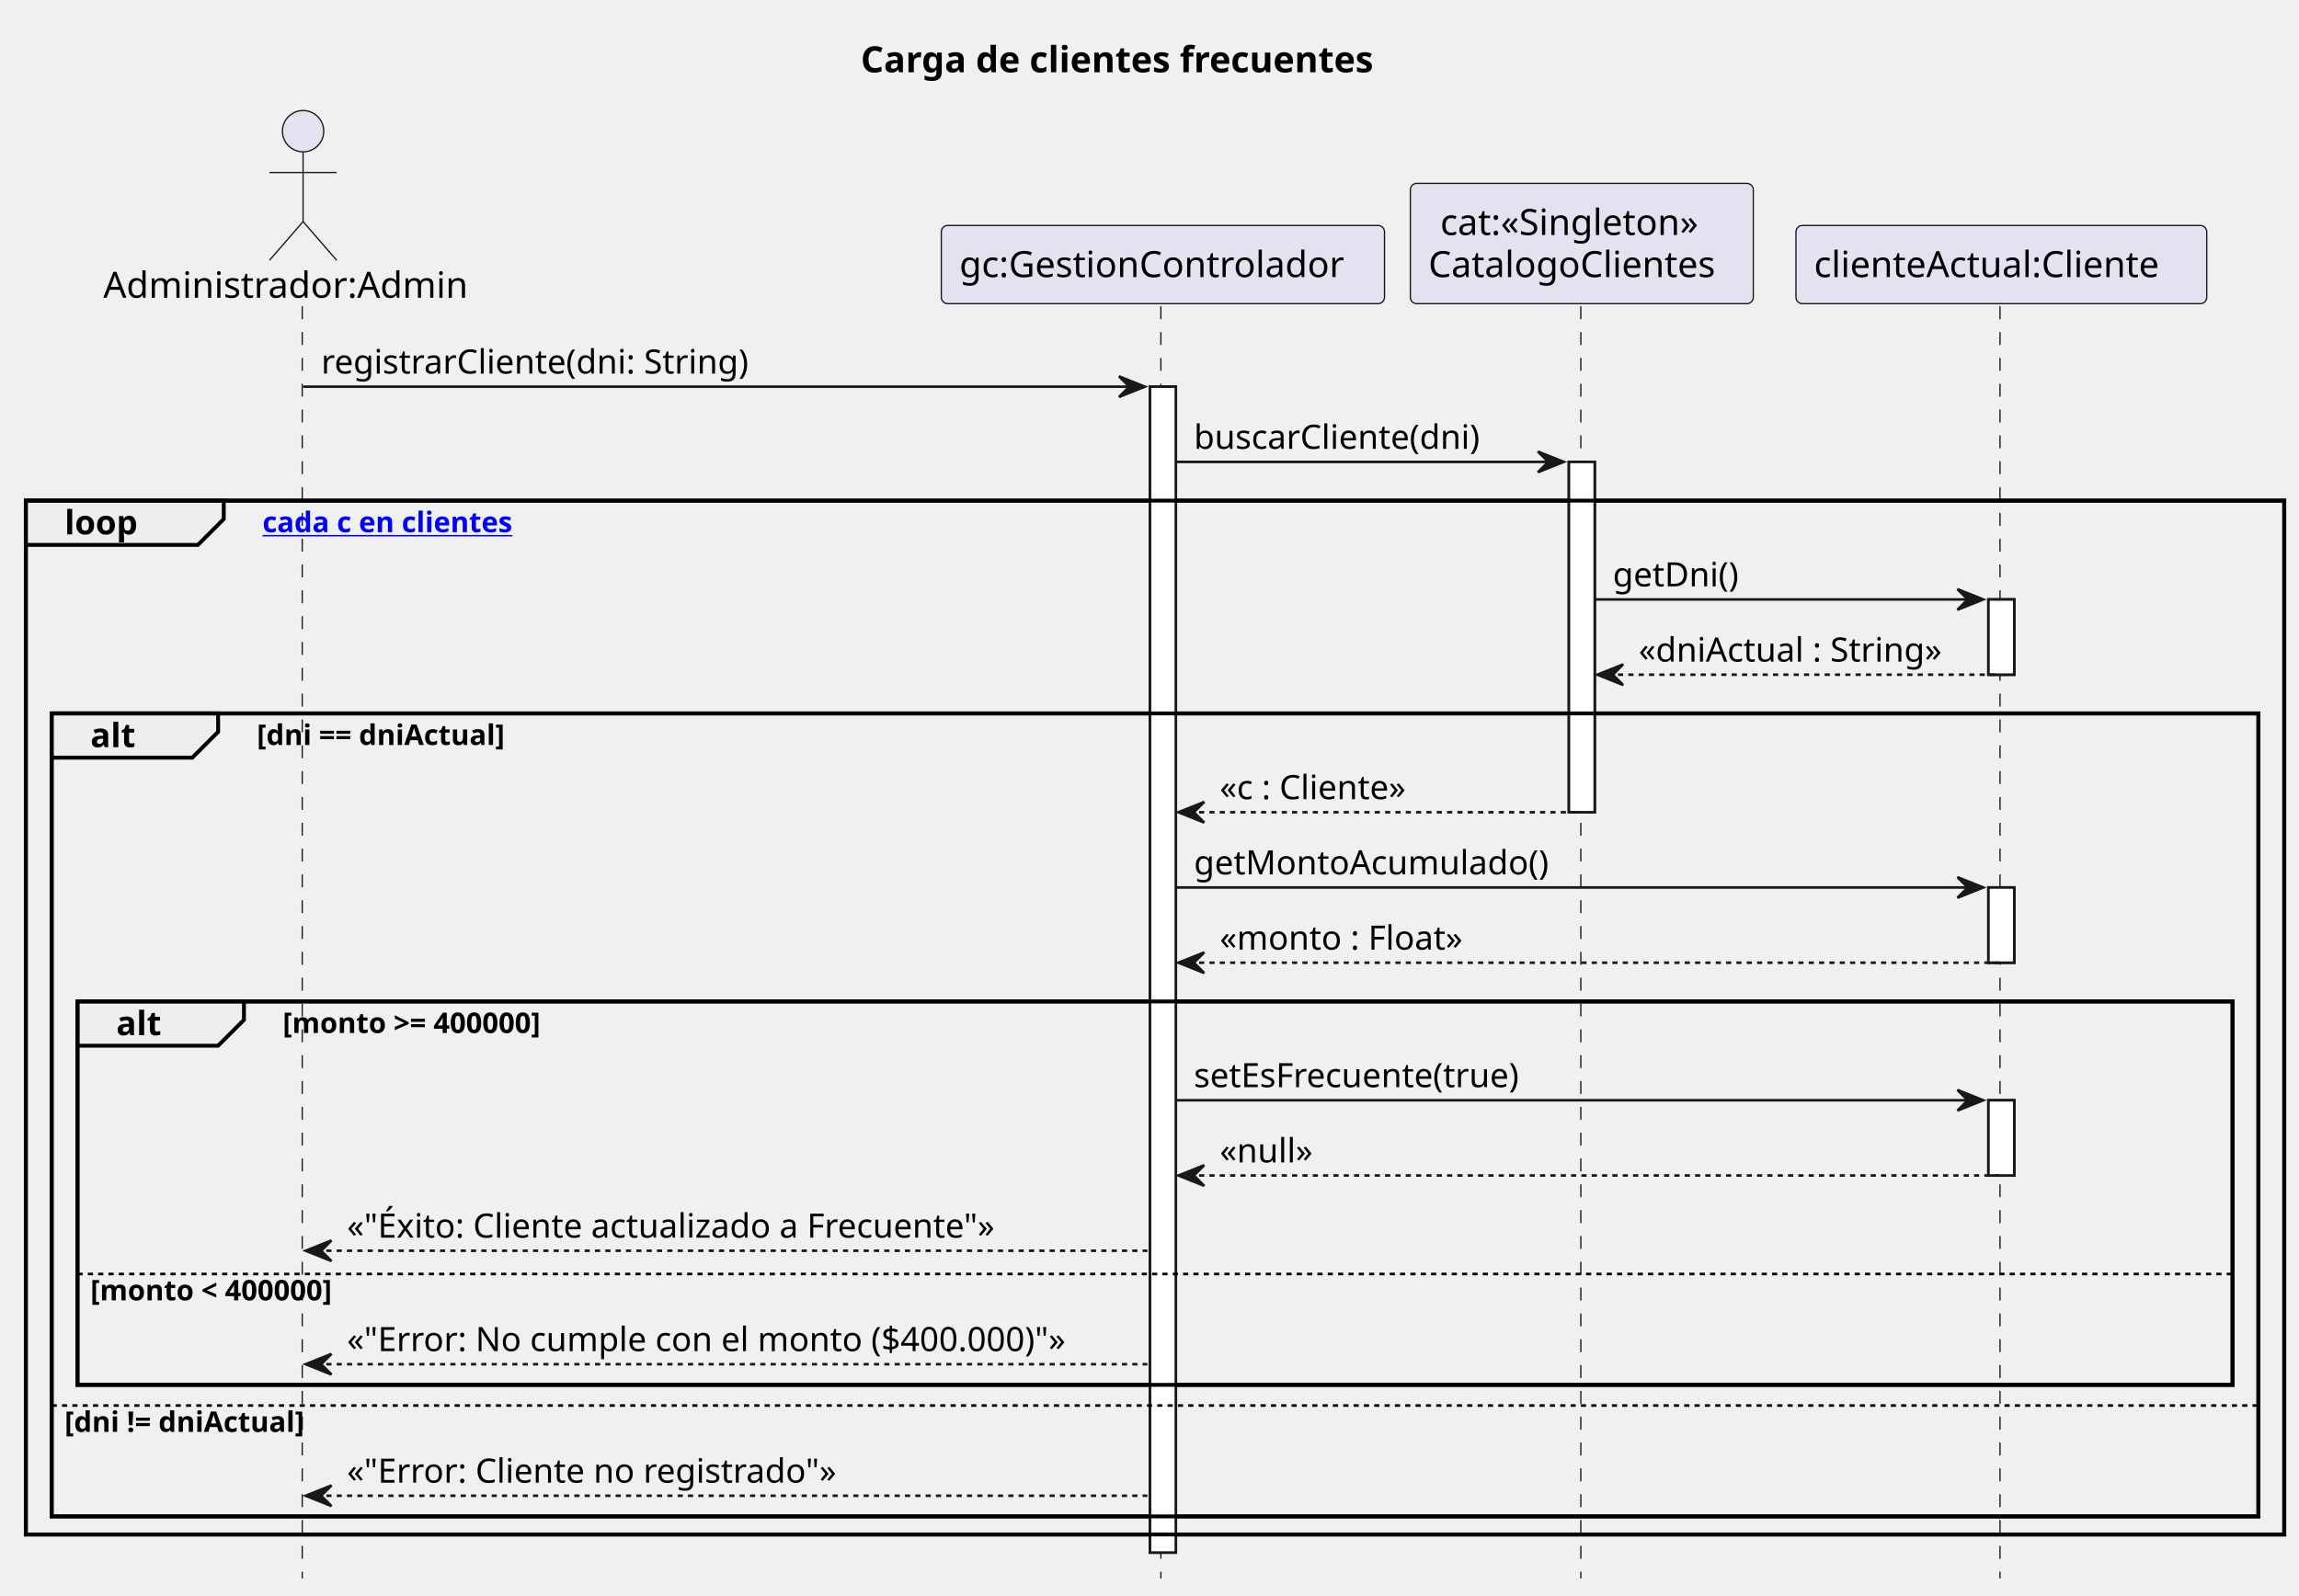
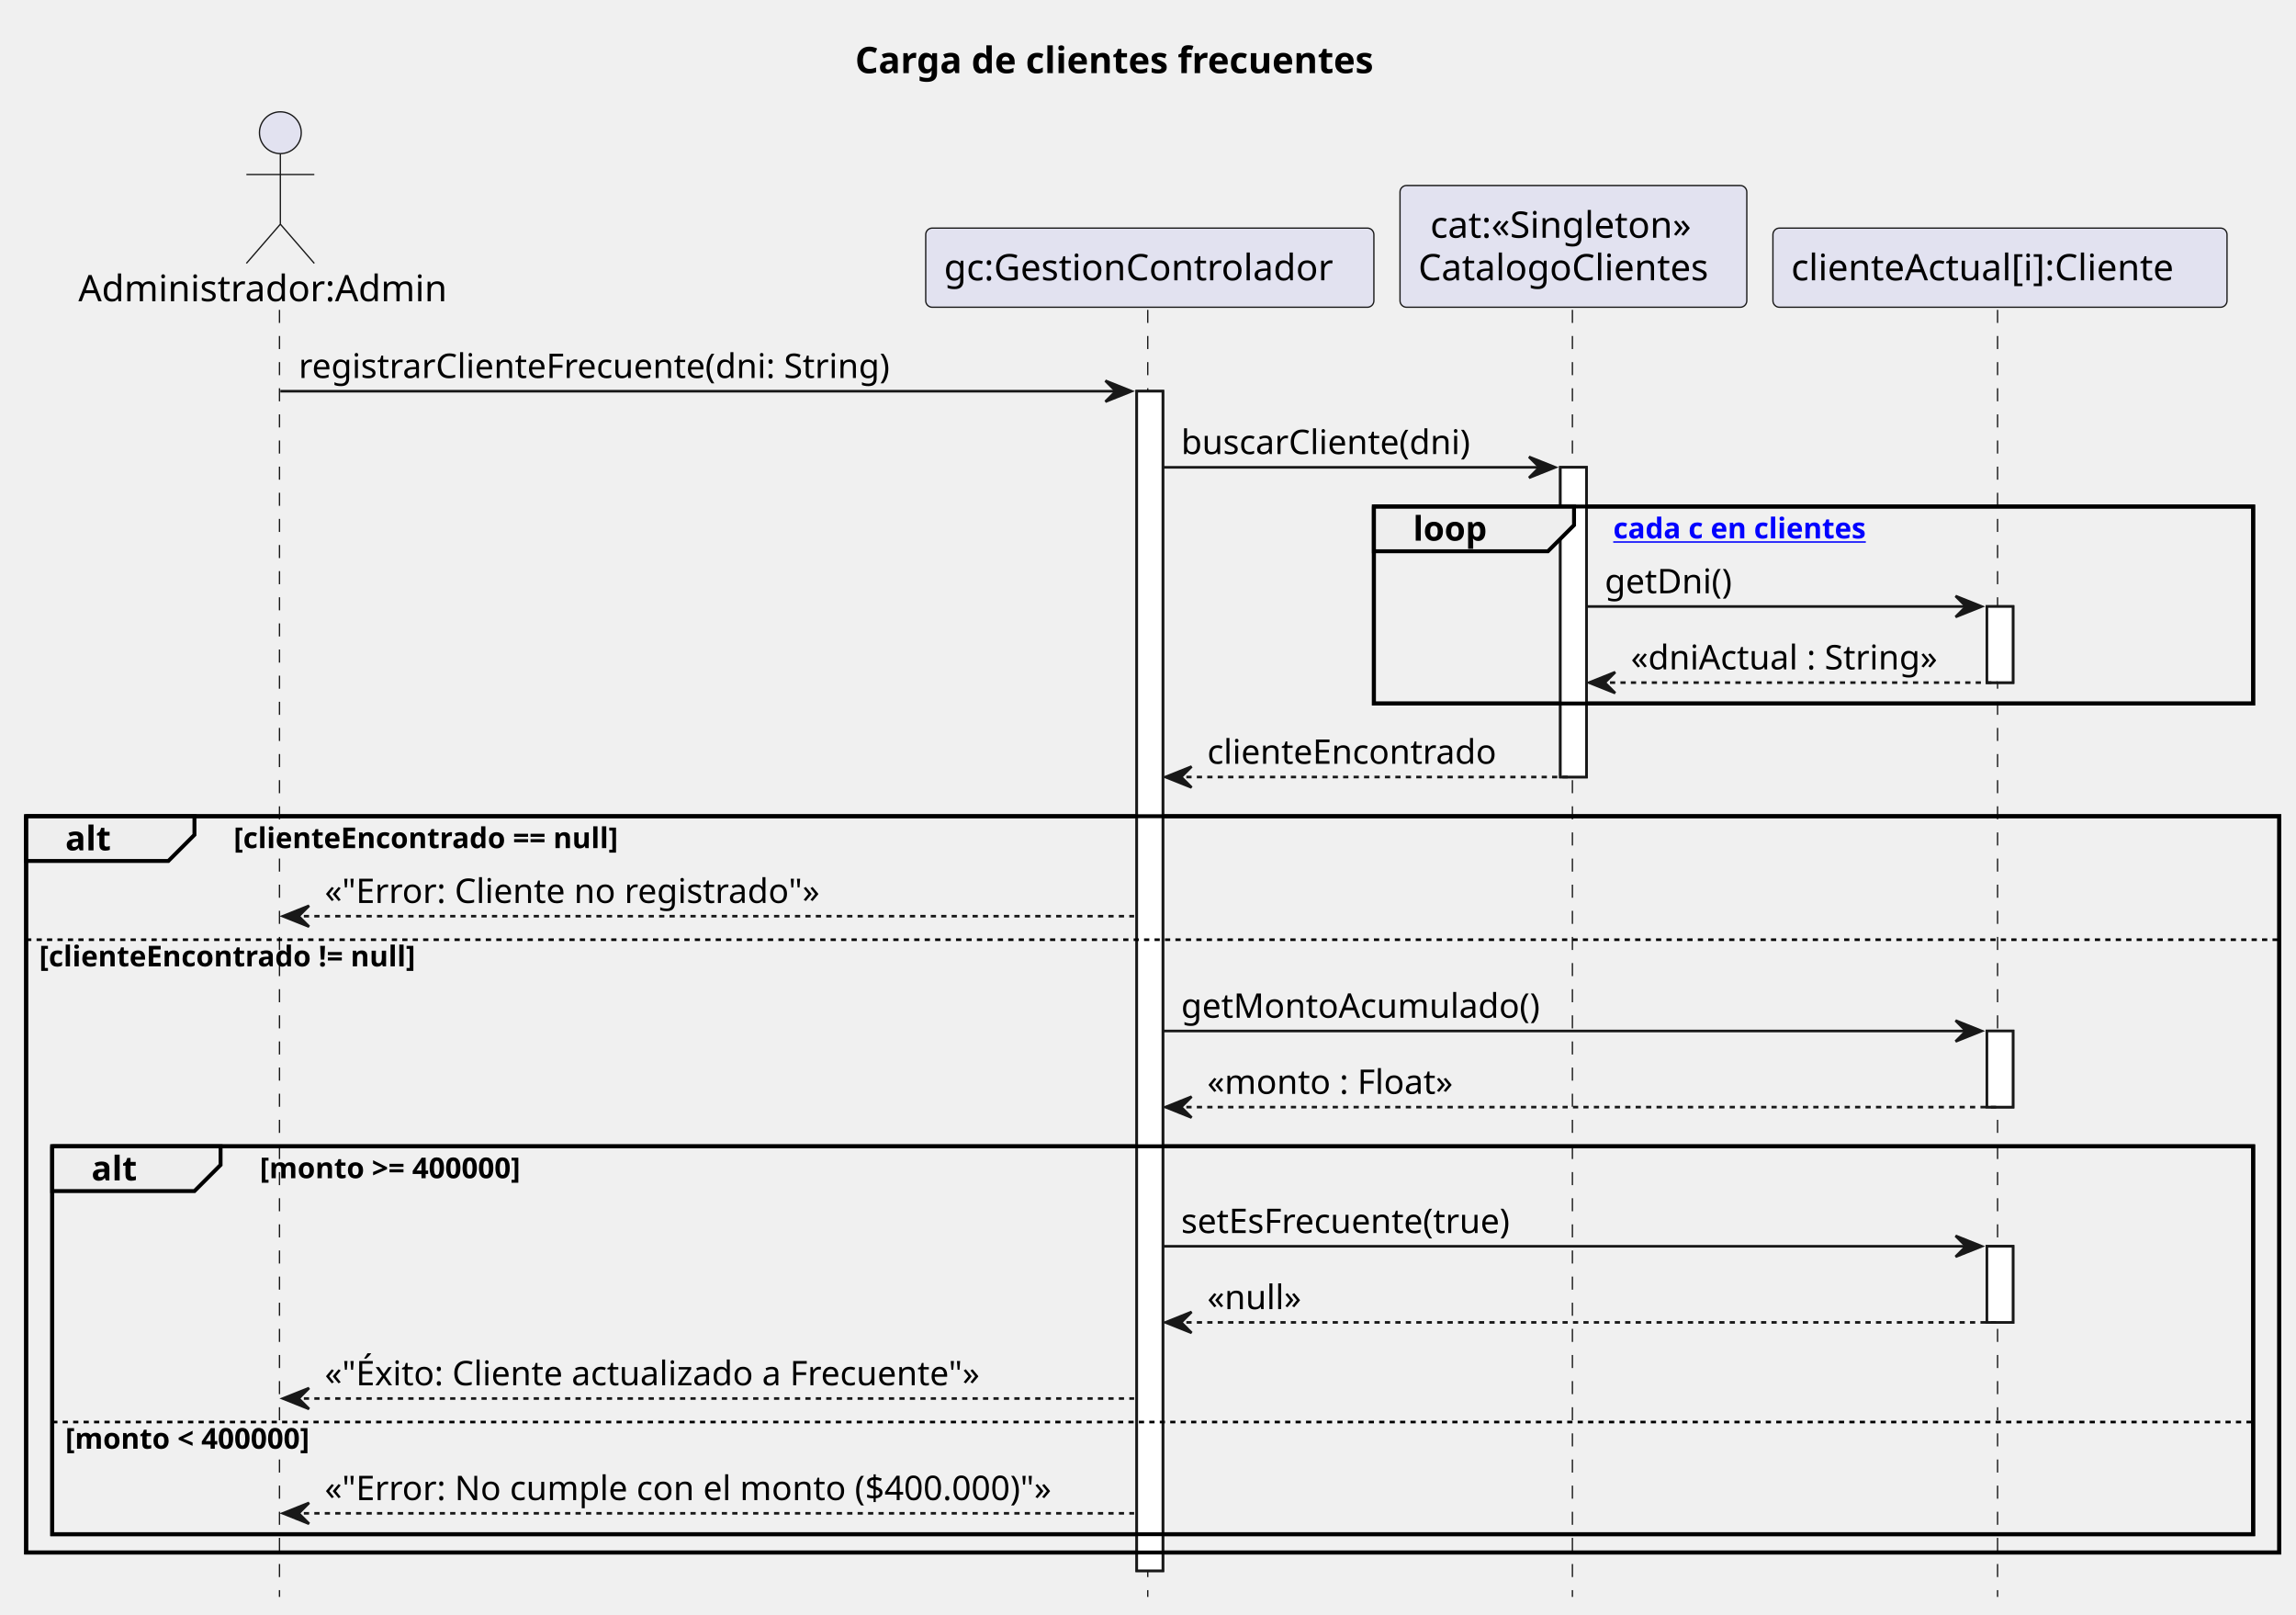
- <svg xmlns="http://www.w3.org/2000/svg" xmlns:xlink="http://www.w3.org/1999/xlink" contentStyleType="text/css" data-diagram-type="SEQUENCE" height="618px" preserveAspectRatio="none" style="width:890px;height:618px;background:#FFFFFF;" version="1.1" viewBox="0 0 890 618" width="890px" zoomAndPan="magnify">
+ <svg xmlns="http://www.w3.org/2000/svg" xmlns:xlink="http://www.w3.org/1999/xlink" contentStyleType="text/css" data-diagram-type="SEQUENCE" height="618px" preserveAspectRatio="none" style="width:879px;height:618px;background:#FFFFFF;" version="1.1" viewBox="0 0 879 618" width="879px" zoomAndPan="magnify">
  <defs />
  <g>
-     <text fill="#000000" font-family="sans-serif" font-size="14" font-weight="bold" lengthAdjust="spacing" textLength="226.851" x="333.218" y="27.995">Carga de clientes frecuentes</text>
+     <text fill="#000000" font-family="sans-serif" font-size="14" font-weight="bold" lengthAdjust="spacing" textLength="226.851" x="327.371" y="27.995">Carga de clientes frecuentes</text>
    <g>
-       <rect fill="#FFFFFF" height="451.469" style="stroke:#181818;stroke-width:1;" width="10" x="445.193" y="149.727" />
+       <rect fill="#FFFFFF" height="451.469" style="stroke:#181818;stroke-width:1;" width="10" x="435.193" y="149.727" />
    </g>
    <g>
-       <rect fill="#FFFFFF" height="135.664" style="stroke:#181818;stroke-width:1;" width="10" x="607.364" y="178.859" />
+       <rect fill="#FFFFFF" height="118.531" style="stroke:#181818;stroke-width:1;" width="10" x="597.364" y="178.859" />
    </g>
    <g>
-       <rect fill="#FFFFFF" height="29.133" style="stroke:#181818;stroke-width:1;" width="10" x="769.771" y="232.125" />
+       <rect fill="#FFFFFF" height="29.133" style="stroke:#181818;stroke-width:1;" width="10" x="760.67" y="232.125" />
    </g>
    <g>
-       <rect fill="#FFFFFF" height="29.133" style="stroke:#181818;stroke-width:1;" width="10" x="769.771" y="343.656" />
+       <rect fill="#FFFFFF" height="29.133" style="stroke:#181818;stroke-width:1;" width="10" x="760.67" y="394.594" />
    </g>
    <g>
-       <rect fill="#FFFFFF" height="29.133" style="stroke:#181818;stroke-width:1;" width="10" x="769.771" y="426.055" />
+       <rect fill="#FFFFFF" height="29.133" style="stroke:#181818;stroke-width:1;" width="10" x="760.67" y="476.992" />
    </g>
-     <rect fill="none" height="400.336" style="stroke:#000000;stroke-width:1.5;" width="874.287" x="10" y="193.859" />
-     <rect fill="none" height="310.938" style="stroke:#000000;stroke-width:1.5;" width="854.287" x="20" y="276.258" />
-     <rect fill="none" height="148.469" style="stroke:#000000;stroke-width:1.5;" width="834.287" x="30" y="387.789" />
+     <rect fill="none" height="75.398" style="stroke:#000000;stroke-width:1.5;" width="336.612" x="525.981" y="193.859" />
+     <rect fill="none" height="281.805" style="stroke:#000000;stroke-width:1.5;" width="862.593" x="10" y="312.391" />
+     <rect fill="none" height="148.469" style="stroke:#000000;stroke-width:1.5;" width="842.593" x="20" y="438.727" />
    <g class="participant-lifeline" data-entity-uid="part1" data-qualified-name="admin" id="part1-lifeline">
      <g>
-         <rect fill="#000000" fill-opacity="0" height="492.602" width="8" x="113.331" y="118.594" />
-         <line style="stroke:#181818;stroke-width:0.5;stroke-dasharray:5,5;" x1="117" x2="117" y1="118.594" y2="611.195" />
+         <rect fill="#000000" fill-opacity="0" height="492.602" width="8" x="103.331" y="118.594" />
+         <line style="stroke:#181818;stroke-width:0.5;stroke-dasharray:5,5;" x1="107" x2="107" y1="118.594" y2="611.195" />
      </g>
    </g>
    <g class="participant-lifeline" data-entity-uid="part2" data-qualified-name="ctrl" id="part2-lifeline">
      <g>
-         <rect fill="#000000" fill-opacity="0" height="492.602" width="8" x="446.193" y="118.594" />
-         <line style="stroke:#181818;stroke-width:0.5;stroke-dasharray:5,5;" x1="449.405" x2="449.405" y1="118.594" y2="611.195" />
+         <rect fill="#000000" fill-opacity="0" height="492.602" width="8" x="436.193" y="118.594" />
+         <line style="stroke:#181818;stroke-width:0.5;stroke-dasharray:5,5;" x1="439.405" x2="439.405" y1="118.594" y2="611.195" />
      </g>
    </g>
    <g class="participant-lifeline" data-entity-uid="part3" data-qualified-name="cat" id="part3-lifeline">
      <g>
-         <rect fill="#000000" fill-opacity="0" height="492.602" width="8" x="608.364" y="118.594" />
-         <line style="stroke:#181818;stroke-width:0.5;stroke-dasharray:5,5;" x1="611.981" x2="611.981" y1="118.594" y2="611.195" />
+         <rect fill="#000000" fill-opacity="0" height="492.602" width="8" x="598.364" y="118.594" />
+         <line style="stroke:#181818;stroke-width:0.5;stroke-dasharray:5,5;" x1="601.981" x2="601.981" y1="118.594" y2="611.195" />
      </g>
    </g>
-     <g class="participant-lifeline" data-entity-uid="part4" data-qualified-name="cliente_actual" id="part4-lifeline">
+     <g class="participant-lifeline" data-entity-uid="part4" data-qualified-name="item" id="part4-lifeline">
      <g>
-         <rect fill="#000000" fill-opacity="0" height="492.602" width="8" x="770.771" y="118.594" />
-         <line style="stroke:#181818;stroke-width:0.5;stroke-dasharray:5,5;" x1="774.255" x2="774.255" y1="118.594" y2="611.195" />
+         <rect fill="#000000" fill-opacity="0" height="492.602" width="8" x="761.67" y="118.594" />
+         <line style="stroke:#181818;stroke-width:0.5;stroke-dasharray:5,5;" x1="764.748" x2="764.748" y1="118.594" y2="611.195" />
      </g>
    </g>
    <g class="participant participant-head" data-entity-uid="part1" data-qualified-name="admin" id="part1-head">
-       <text fill="#000000" font-family="sans-serif" font-size="14" lengthAdjust="spacing" textLength="148.661" x="40" y="115.292">Administrador:Admin</text>
-       <ellipse cx="117.331" cy="50.797" fill="#E2E2F0" rx="8" ry="8" style="stroke:#181818;stroke-width:0.5;" />
-       <path d="M117.331,58.797 L117.331,85.797 M104.331,66.797 L130.331,66.797 M117.331,85.797 L104.331,100.797 M117.331,85.797 L130.331,100.797" fill="none" style="stroke:#181818;stroke-width:0.5;" />
+       <text fill="#000000" font-family="sans-serif" font-size="14" lengthAdjust="spacing" textLength="148.661" x="30" y="115.292">Administrador:Admin</text>
+       <ellipse cx="107.331" cy="50.797" fill="#E2E2F0" rx="8" ry="8" style="stroke:#181818;stroke-width:0.5;" />
+       <path d="M107.331,58.797 L107.331,85.797 M94.331,66.797 L120.331,66.797 M107.331,85.797 L94.331,100.797 M107.331,85.797 L120.331,100.797" fill="none" style="stroke:#181818;stroke-width:0.5;" />
    </g>
    <g class="participant participant-head" data-entity-uid="part2" data-qualified-name="ctrl" id="part2-head">
-       <rect fill="#E2E2F0" height="30.297" rx="2.5" ry="2.5" style="stroke:#181818;stroke-width:0.5;" width="171.575" x="364.405" y="87.297" />
-       <text fill="#000000" font-family="sans-serif" font-size="14" lengthAdjust="spacing" textLength="157.575" x="371.405" y="107.292">gc:GestionControlador</text>
+       <rect fill="#E2E2F0" height="30.297" rx="2.5" ry="2.5" style="stroke:#181818;stroke-width:0.5;" width="171.575" x="354.405" y="87.297" />
+       <text fill="#000000" font-family="sans-serif" font-size="14" lengthAdjust="spacing" textLength="157.575" x="361.405" y="107.292">gc:GestionControlador</text>
    </g>
    <g class="participant participant-head" data-entity-uid="part3" data-qualified-name="cat" id="part3-head">
-       <rect fill="#E2E2F0" height="46.594" rx="2.5" ry="2.5" style="stroke:#181818;stroke-width:0.5;" width="132.768" x="545.981" y="71" />
-       <text fill="#000000" font-family="sans-serif" font-size="14" lengthAdjust="spacing" textLength="109.58" x="557.574" y="90.995">cat:«Singleton»</text>
-       <text fill="#000000" font-family="sans-serif" font-size="14" lengthAdjust="spacing" textLength="118.768" x="552.981" y="107.292">CatalogoClientes</text>
+       <rect fill="#E2E2F0" height="46.594" rx="2.5" ry="2.5" style="stroke:#181818;stroke-width:0.5;" width="132.768" x="535.981" y="71" />
+       <text fill="#000000" font-family="sans-serif" font-size="14" lengthAdjust="spacing" textLength="109.58" x="547.574" y="90.995">cat:«Singleton»</text>
+       <text fill="#000000" font-family="sans-serif" font-size="14" lengthAdjust="spacing" textLength="118.768" x="542.981" y="107.292">CatalogoClientes</text>
    </g>
-     <g class="participant participant-head" data-entity-uid="part4" data-qualified-name="cliente_actual" id="part4-head">
-       <rect fill="#E2E2F0" height="30.297" rx="2.5" ry="2.5" style="stroke:#181818;stroke-width:0.5;" width="159.031" x="695.255" y="87.297" />
-       <text fill="#000000" font-family="sans-serif" font-size="14" lengthAdjust="spacing" textLength="145.031" x="702.255" y="107.292">clienteActual:Cliente</text>
+     <g class="participant participant-head" data-entity-uid="part4" data-qualified-name="item" id="part4-head">
+       <rect fill="#E2E2F0" height="30.297" rx="2.5" ry="2.5" style="stroke:#181818;stroke-width:0.5;" width="173.845" x="678.748" y="87.297" />
+       <text fill="#000000" font-family="sans-serif" font-size="14" lengthAdjust="spacing" textLength="159.845" x="685.748" y="107.292">clienteActual[i]:Cliente</text>
    </g>
    <g>
-       <rect fill="#FFFFFF" height="451.469" style="stroke:#181818;stroke-width:1;" width="10" x="445.193" y="149.727" />
+       <rect fill="#FFFFFF" height="451.469" style="stroke:#181818;stroke-width:1;" width="10" x="435.193" y="149.727" />
    </g>
    <g>
-       <rect fill="#FFFFFF" height="135.664" style="stroke:#181818;stroke-width:1;" width="10" x="607.364" y="178.859" />
+       <rect fill="#FFFFFF" height="118.531" style="stroke:#181818;stroke-width:1;" width="10" x="597.364" y="178.859" />
    </g>
    <g>
-       <rect fill="#FFFFFF" height="29.133" style="stroke:#181818;stroke-width:1;" width="10" x="769.771" y="232.125" />
+       <rect fill="#FFFFFF" height="29.133" style="stroke:#181818;stroke-width:1;" width="10" x="760.67" y="232.125" />
    </g>
    <g>
-       <rect fill="#FFFFFF" height="29.133" style="stroke:#181818;stroke-width:1;" width="10" x="769.771" y="343.656" />
+       <rect fill="#FFFFFF" height="29.133" style="stroke:#181818;stroke-width:1;" width="10" x="760.67" y="394.594" />
    </g>
    <g>
-       <rect fill="#FFFFFF" height="29.133" style="stroke:#181818;stroke-width:1;" width="10" x="769.771" y="426.055" />
+       <rect fill="#FFFFFF" height="29.133" style="stroke:#181818;stroke-width:1;" width="10" x="760.67" y="476.992" />
    </g>
    <g class="message" data-entity-1="part1" data-entity-2="part2" id="msg1">
-       <polygon fill="#181818" points="433.193,145.727,443.193,149.727,433.193,153.727,437.193,149.727" style="stroke:#181818;stroke-width:1;" />
-       <line style="stroke:#181818;stroke-width:1;" x1="117.331" x2="439.193" y1="149.727" y2="149.727" />
-       <text fill="#000000" font-family="sans-serif" font-size="13" lengthAdjust="spacing" textLength="178.921" x="124.331" y="144.661">registrarCliente(dni: String)</text>
+       <polygon fill="#181818" points="423.193,145.727,433.193,149.727,423.193,153.727,427.193,149.727" style="stroke:#181818;stroke-width:1;" />
+       <line style="stroke:#181818;stroke-width:1;" x1="107.331" x2="429.193" y1="149.727" y2="149.727" />
+       <text fill="#000000" font-family="sans-serif" font-size="13" lengthAdjust="spacing" textLength="244.461" x="114.331" y="144.661">registrarClienteFrecuente(dni: String)</text>
    </g>
    <g class="message" data-entity-1="part2" data-entity-2="part3" id="msg2">
-       <polygon fill="#181818" points="595.364,174.859,605.364,178.859,595.364,182.859,599.364,178.859" style="stroke:#181818;stroke-width:1;" />
-       <line style="stroke:#181818;stroke-width:1;" x1="455.193" x2="601.364" y1="178.859" y2="178.859" />
-       <text fill="#000000" font-family="sans-serif" font-size="13" lengthAdjust="spacing" textLength="119.603" x="462.193" y="173.793">buscarCliente(dni)</text>
+       <polygon fill="#181818" points="585.364,174.859,595.364,178.859,585.364,182.859,589.364,178.859" style="stroke:#181818;stroke-width:1;" />
+       <line style="stroke:#181818;stroke-width:1;" x1="445.193" x2="591.364" y1="178.859" y2="178.859" />
+       <text fill="#000000" font-family="sans-serif" font-size="13" lengthAdjust="spacing" textLength="119.603" x="452.193" y="173.793">buscarCliente(dni)</text>
    </g>
-     <path d="M10,193.859 L86.624,193.859 L86.624,200.992 L76.624,210.992 L10,210.992 L10,193.859" fill="#EEEEEE" style="stroke:#000000;stroke-width:1.5;" />
-     <rect fill="none" height="400.336" style="stroke:#000000;stroke-width:1.5;" width="874.287" x="10" y="193.859" />
-     <text fill="#000000" font-family="sans-serif" font-size="13" font-weight="bold" lengthAdjust="spacing" textLength="31.624" x="25" y="206.926">loop</text>
+     <path d="M525.981,193.859 L602.605,193.859 L602.605,200.992 L592.605,210.992 L525.981,210.992 L525.981,193.859" fill="#EEEEEE" style="stroke:#000000;stroke-width:1.5;" />
+     <rect fill="none" height="75.398" style="stroke:#000000;stroke-width:1.5;" width="336.612" x="525.981" y="193.859" />
+     <text fill="#000000" font-family="sans-serif" font-size="13" font-weight="bold" lengthAdjust="spacing" textLength="31.624" x="540.981" y="206.926">loop</text>
    <a href="para" target="_top" title="para" xlink:actuate="onRequest" xlink:href="para" xlink:show="new" xlink:title="para" xlink:type="simple">
-       <text fill="#0000FF" font-family="sans-serif" font-size="11" font-weight="bold" lengthAdjust="spacing" text-decoration="underline" textLength="111.16" x="101.624" y="206.07">cada c en clientes</text>
+       <text fill="#0000FF" font-family="sans-serif" font-size="11" font-weight="bold" lengthAdjust="spacing" text-decoration="underline" textLength="111.16" x="617.605" y="206.07">cada c en clientes</text>
    </a>
    <g class="message" data-entity-1="part3" data-entity-2="part4" id="msg3">
-       <polygon fill="#181818" points="757.771,228.125,767.771,232.125,757.771,236.125,761.771,232.125" style="stroke:#181818;stroke-width:1;" />
-       <line style="stroke:#181818;stroke-width:1;" x1="617.364" x2="763.771" y1="232.125" y2="232.125" />
-       <text fill="#000000" font-family="sans-serif" font-size="13" lengthAdjust="spacing" textLength="53.352" x="624.364" y="227.059">getDni()</text>
+       <polygon fill="#181818" points="748.67,228.125,758.67,232.125,748.67,236.125,752.67,232.125" style="stroke:#181818;stroke-width:1;" />
+       <line style="stroke:#181818;stroke-width:1;" x1="607.364" x2="754.67" y1="232.125" y2="232.125" />
+       <text fill="#000000" font-family="sans-serif" font-size="13" lengthAdjust="spacing" textLength="53.352" x="614.364" y="227.059">getDni()</text>
    </g>
    <g class="message" data-entity-1="part4" data-entity-2="part3" id="msg4">
-       <polygon fill="#181818" points="628.364,257.258,618.364,261.258,628.364,265.258,624.364,261.258" style="stroke:#181818;stroke-width:1;" />
-       <line style="stroke:#181818;stroke-width:1;stroke-dasharray:2,2;" x1="622.364" x2="773.771" y1="261.258" y2="261.258" />
-       <text fill="#000000" font-family="sans-serif" font-size="13" lengthAdjust="spacing" textLength="128.407" x="634.364" y="256.192">«dniActual : String»</text>
+       <polygon fill="#181818" points="618.364,257.258,608.364,261.258,618.364,265.258,614.364,261.258" style="stroke:#181818;stroke-width:1;" />
+       <line style="stroke:#181818;stroke-width:1;stroke-dasharray:2,2;" x1="612.364" x2="764.67" y1="261.258" y2="261.258" />
+       <text fill="#000000" font-family="sans-serif" font-size="13" lengthAdjust="spacing" textLength="128.407" x="624.364" y="256.192">«dniActual : String»</text>
    </g>
-     <path d="M20,276.258 L84.443,276.258 L84.443,283.391 L74.443,293.391 L20,293.391 L20,276.258" fill="#EEEEEE" style="stroke:#000000;stroke-width:1.5;" />
-     <rect fill="none" height="310.938" style="stroke:#000000;stroke-width:1.5;" width="854.287" x="20" y="276.258" />
-     <text fill="#000000" font-family="sans-serif" font-size="13" font-weight="bold" lengthAdjust="spacing" textLength="19.443" x="35" y="289.325">alt</text>
-     <text fill="#000000" font-family="sans-serif" font-size="11" font-weight="bold" lengthAdjust="spacing" textLength="114.415" x="99.443" y="288.468">[dni == dniActual]</text>
    <g class="message" data-entity-1="part3" data-entity-2="part2" id="msg5">
-       <polygon fill="#181818" points="466.193,310.523,456.193,314.523,466.193,318.523,462.193,314.523" style="stroke:#181818;stroke-width:1;" />
-       <line style="stroke:#181818;stroke-width:1;stroke-dasharray:2,2;" x1="460.193" x2="611.364" y1="314.523" y2="314.523" />
-       <text fill="#000000" font-family="sans-serif" font-size="13" lengthAdjust="spacing" textLength="81.332" x="472.193" y="309.457">«c : Cliente»</text>
+       <polygon fill="#181818" points="456.193,293.391,446.193,297.391,456.193,301.391,452.193,297.391" style="stroke:#181818;stroke-width:1;" />
+       <line style="stroke:#181818;stroke-width:1;stroke-dasharray:2,2;" x1="450.193" x2="601.364" y1="297.391" y2="297.391" />
+       <text fill="#000000" font-family="sans-serif" font-size="13" lengthAdjust="spacing" textLength="118.111" x="462.193" y="292.325">clienteEncontrado</text>
    </g>
-     <g class="message" data-entity-1="part2" data-entity-2="part4" id="msg6">
-       <polygon fill="#181818" points="757.771,339.656,767.771,343.656,757.771,347.656,761.771,343.656" style="stroke:#181818;stroke-width:1;" />
-       <line style="stroke:#181818;stroke-width:1;" x1="455.193" x2="763.771" y1="343.656" y2="343.656" />
-       <text fill="#000000" font-family="sans-serif" font-size="13" lengthAdjust="spacing" textLength="144.917" x="462.193" y="338.59">getMontoAcumulado()</text>
+     <path d="M10,312.391 L74.443,312.391 L74.443,319.523 L64.443,329.523 L10,329.523 L10,312.391" fill="#EEEEEE" style="stroke:#000000;stroke-width:1.5;" />
+     <rect fill="none" height="281.805" style="stroke:#000000;stroke-width:1.5;" width="862.593" x="10" y="312.391" />
+     <text fill="#000000" font-family="sans-serif" font-size="13" font-weight="bold" lengthAdjust="spacing" textLength="19.443" x="25" y="325.457">alt</text>
+     <text fill="#000000" font-family="sans-serif" font-size="11" font-weight="bold" lengthAdjust="spacing" textLength="172.213" x="89.443" y="324.601">[clienteEncontrado == null]</text>
+     <g class="message" data-entity-1="part2" data-entity-2="part1" id="msg6">
+       <polygon fill="#181818" points="118.331,346.656,108.331,350.656,118.331,354.656,114.331,350.656" style="stroke:#181818;stroke-width:1;" />
+       <line style="stroke:#181818;stroke-width:1;stroke-dasharray:2,2;" x1="112.331" x2="434.193" y1="350.656" y2="350.656" />
+       <text fill="#000000" font-family="sans-serif" font-size="13" lengthAdjust="spacing" textLength="205.264" x="124.331" y="345.59">«"Error: Cliente no registrado"»</text>
    </g>
-     <g class="message" data-entity-1="part4" data-entity-2="part2" id="msg7">
-       <polygon fill="#181818" points="466.193,368.789,456.193,372.789,466.193,376.789,462.193,372.789" style="stroke:#181818;stroke-width:1;" />
-       <line style="stroke:#181818;stroke-width:1;stroke-dasharray:2,2;" x1="460.193" x2="773.771" y1="372.789" y2="372.789" />
-       <text fill="#000000" font-family="sans-serif" font-size="13" lengthAdjust="spacing" textLength="102.565" x="472.193" y="367.723">«monto : Float»</text>
+     <line style="stroke:#000000;stroke-width:1;stroke-dasharray:2,2;" x1="10" x2="872.593" y1="359.656" y2="359.656" />
+     <text fill="#000000" font-family="sans-serif" font-size="11" font-weight="bold" lengthAdjust="spacing" textLength="168.013" x="15" y="369.867">[clienteEncontrado != null]</text>
+     <g class="message" data-entity-1="part2" data-entity-2="part4" id="msg7">
+       <polygon fill="#181818" points="748.67,390.594,758.67,394.594,748.67,398.594,752.67,394.594" style="stroke:#181818;stroke-width:1;" />
+       <line style="stroke:#181818;stroke-width:1;" x1="445.193" x2="754.67" y1="394.594" y2="394.594" />
+       <text fill="#000000" font-family="sans-serif" font-size="13" lengthAdjust="spacing" textLength="144.917" x="452.193" y="389.528">getMontoAcumulado()</text>
    </g>
-     <path d="M30,387.789 L94.443,387.789 L94.443,394.922 L84.443,404.922 L30,404.922 L30,387.789" fill="#EEEEEE" style="stroke:#000000;stroke-width:1.5;" />
-     <rect fill="none" height="148.469" style="stroke:#000000;stroke-width:1.5;" width="834.287" x="30" y="387.789" />
-     <text fill="#000000" font-family="sans-serif" font-size="13" font-weight="bold" lengthAdjust="spacing" textLength="19.443" x="45" y="400.856">alt</text>
-     <text fill="#000000" font-family="sans-serif" font-size="11" font-weight="bold" lengthAdjust="spacing" textLength="121.736" x="109.443" y="400">[monto &gt;= 400000]</text>
-     <g class="message" data-entity-1="part2" data-entity-2="part4" id="msg8">
-       <polygon fill="#181818" points="757.771,422.055,767.771,426.055,757.771,430.055,761.771,426.055" style="stroke:#181818;stroke-width:1;" />
-       <line style="stroke:#181818;stroke-width:1;" x1="455.193" x2="763.771" y1="426.055" y2="426.055" />
-       <text fill="#000000" font-family="sans-serif" font-size="13" lengthAdjust="spacing" textLength="137.217" x="462.193" y="420.989">setEsFrecuente(true)</text>
+     <g class="message" data-entity-1="part4" data-entity-2="part2" id="msg8">
+       <polygon fill="#181818" points="456.193,419.727,446.193,423.727,456.193,427.727,452.193,423.727" style="stroke:#181818;stroke-width:1;" />
+       <line style="stroke:#181818;stroke-width:1;stroke-dasharray:2,2;" x1="450.193" x2="764.67" y1="423.727" y2="423.727" />
+       <text fill="#000000" font-family="sans-serif" font-size="13" lengthAdjust="spacing" textLength="102.565" x="462.193" y="418.661">«monto : Float»</text>
    </g>
-     <g class="message" data-entity-1="part4" data-entity-2="part2" id="msg9">
-       <polygon fill="#181818" points="466.193,451.188,456.193,455.188,466.193,459.188,462.193,455.188" style="stroke:#181818;stroke-width:1;" />
-       <line style="stroke:#181818;stroke-width:1;stroke-dasharray:2,2;" x1="460.193" x2="773.771" y1="455.188" y2="455.188" />
-       <text fill="#000000" font-family="sans-serif" font-size="13" lengthAdjust="spacing" textLength="39.609" x="472.193" y="450.122">«null»</text>
+     <path d="M20,438.727 L84.443,438.727 L84.443,445.859 L74.443,455.859 L20,455.859 L20,438.727" fill="#EEEEEE" style="stroke:#000000;stroke-width:1.5;" />
+     <rect fill="none" height="148.469" style="stroke:#000000;stroke-width:1.5;" width="842.593" x="20" y="438.727" />
+     <text fill="#000000" font-family="sans-serif" font-size="13" font-weight="bold" lengthAdjust="spacing" textLength="19.443" x="35" y="451.793">alt</text>
+     <text fill="#000000" font-family="sans-serif" font-size="11" font-weight="bold" lengthAdjust="spacing" textLength="121.736" x="99.443" y="450.937">[monto &gt;= 400000]</text>
+     <g class="message" data-entity-1="part2" data-entity-2="part4" id="msg9">
+       <polygon fill="#181818" points="748.67,472.992,758.67,476.992,748.67,480.992,752.67,476.992" style="stroke:#181818;stroke-width:1;" />
+       <line style="stroke:#181818;stroke-width:1;" x1="445.193" x2="754.67" y1="476.992" y2="476.992" />
+       <text fill="#000000" font-family="sans-serif" font-size="13" lengthAdjust="spacing" textLength="137.217" x="452.193" y="471.926">setEsFrecuente(true)</text>
    </g>
-     <g class="message" data-entity-1="part2" data-entity-2="part1" id="msg10">
-       <polygon fill="#181818" points="128.331,480.32,118.331,484.32,128.331,488.32,124.331,484.32" style="stroke:#181818;stroke-width:1;" />
-       <line style="stroke:#181818;stroke-width:1;stroke-dasharray:2,2;" x1="122.331" x2="444.193" y1="484.32" y2="484.32" />
-       <text fill="#000000" font-family="sans-serif" font-size="13" lengthAdjust="spacing" textLength="275.12" x="134.331" y="479.254">«"Éxito: Cliente actualizado a Frecuente"»</text>
+     <g class="message" data-entity-1="part4" data-entity-2="part2" id="msg10">
+       <polygon fill="#181818" points="456.193,502.125,446.193,506.125,456.193,510.125,452.193,506.125" style="stroke:#181818;stroke-width:1;" />
+       <line style="stroke:#181818;stroke-width:1;stroke-dasharray:2,2;" x1="450.193" x2="764.67" y1="506.125" y2="506.125" />
+       <text fill="#000000" font-family="sans-serif" font-size="13" lengthAdjust="spacing" textLength="39.609" x="462.193" y="501.059">«null»</text>
    </g>
-     <line style="stroke:#000000;stroke-width:1;stroke-dasharray:2,2;" x1="30" x2="864.287" y1="493.32" y2="493.32" />
-     <text fill="#000000" font-family="sans-serif" font-size="11" font-weight="bold" lengthAdjust="spacing" textLength="112.519" x="35" y="503.531">[monto &lt; 400000]</text>
    <g class="message" data-entity-1="part2" data-entity-2="part1" id="msg11">
-       <polygon fill="#181818" points="128.331,524.258,118.331,528.258,128.331,532.258,124.331,528.258" style="stroke:#181818;stroke-width:1;" />
-       <line style="stroke:#181818;stroke-width:1;stroke-dasharray:2,2;" x1="122.331" x2="444.193" y1="528.258" y2="528.258" />
-       <text fill="#000000" font-family="sans-serif" font-size="13" lengthAdjust="spacing" textLength="303.862" x="134.331" y="523.192">«"Error: No cumple con el monto ($400.000)"»</text>
+       <polygon fill="#181818" points="118.331,531.258,108.331,535.258,118.331,539.258,114.331,535.258" style="stroke:#181818;stroke-width:1;" />
+       <line style="stroke:#181818;stroke-width:1;stroke-dasharray:2,2;" x1="112.331" x2="434.193" y1="535.258" y2="535.258" />
+       <text fill="#000000" font-family="sans-serif" font-size="13" lengthAdjust="spacing" textLength="275.12" x="124.331" y="530.192">«"Éxito: Cliente actualizado a Frecuente"»</text>
    </g>
-     <line style="stroke:#000000;stroke-width:1;stroke-dasharray:2,2;" x1="20" x2="874.287" y1="544.258" y2="544.258" />
-     <text fill="#000000" font-family="sans-serif" font-size="11" font-weight="bold" lengthAdjust="spacing" textLength="110.215" x="25" y="554.468">[dni != dniActual]</text>
+     <line style="stroke:#000000;stroke-width:1;stroke-dasharray:2,2;" x1="20" x2="862.593" y1="544.258" y2="544.258" />
+     <text fill="#000000" font-family="sans-serif" font-size="11" font-weight="bold" lengthAdjust="spacing" textLength="112.519" x="25" y="554.468">[monto &lt; 400000]</text>
    <g class="message" data-entity-1="part2" data-entity-2="part1" id="msg12">
-       <polygon fill="#181818" points="128.331,575.195,118.331,579.195,128.331,583.195,124.331,579.195" style="stroke:#181818;stroke-width:1;" />
-       <line style="stroke:#181818;stroke-width:1;stroke-dasharray:2,2;" x1="122.331" x2="444.193" y1="579.195" y2="579.195" />
-       <text fill="#000000" font-family="sans-serif" font-size="13" lengthAdjust="spacing" textLength="205.264" x="134.331" y="574.129">«"Error: Cliente no registrado"»</text>
+       <polygon fill="#181818" points="118.331,575.195,108.331,579.195,118.331,583.195,114.331,579.195" style="stroke:#181818;stroke-width:1;" />
+       <line style="stroke:#181818;stroke-width:1;stroke-dasharray:2,2;" x1="112.331" x2="434.193" y1="579.195" y2="579.195" />
+       <text fill="#000000" font-family="sans-serif" font-size="13" lengthAdjust="spacing" textLength="303.862" x="124.331" y="574.129">«"Error: No cumple con el monto ($400.000)"»</text>
    </g>
  </g>
</svg>
